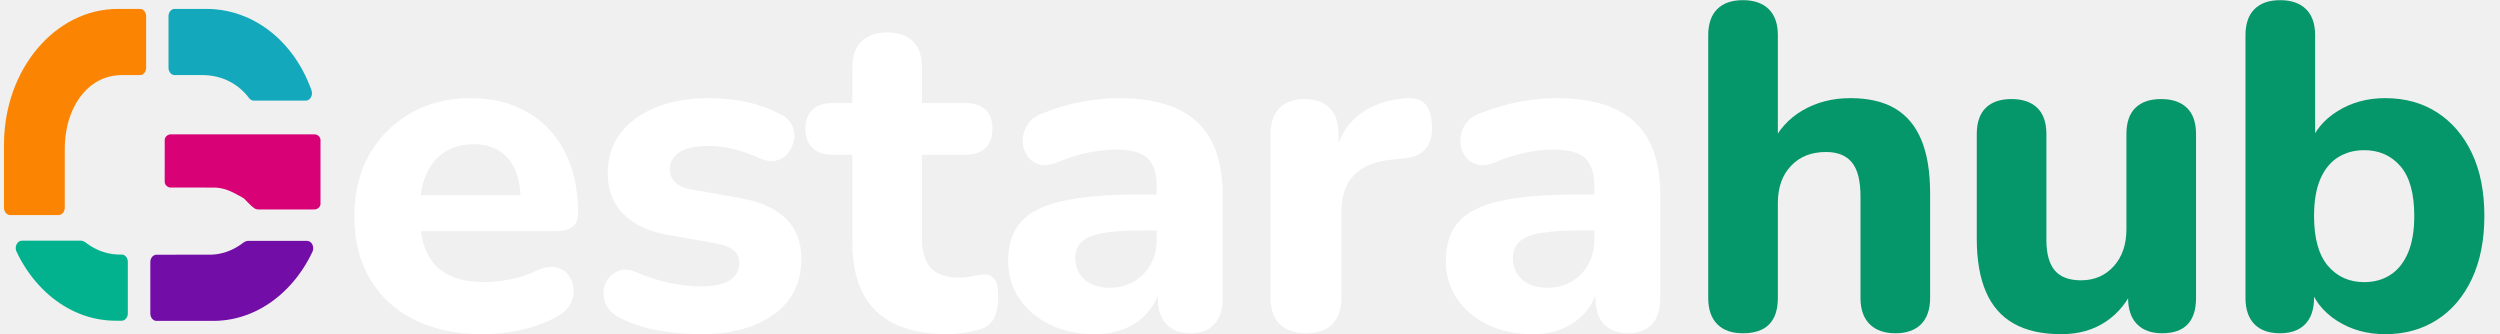
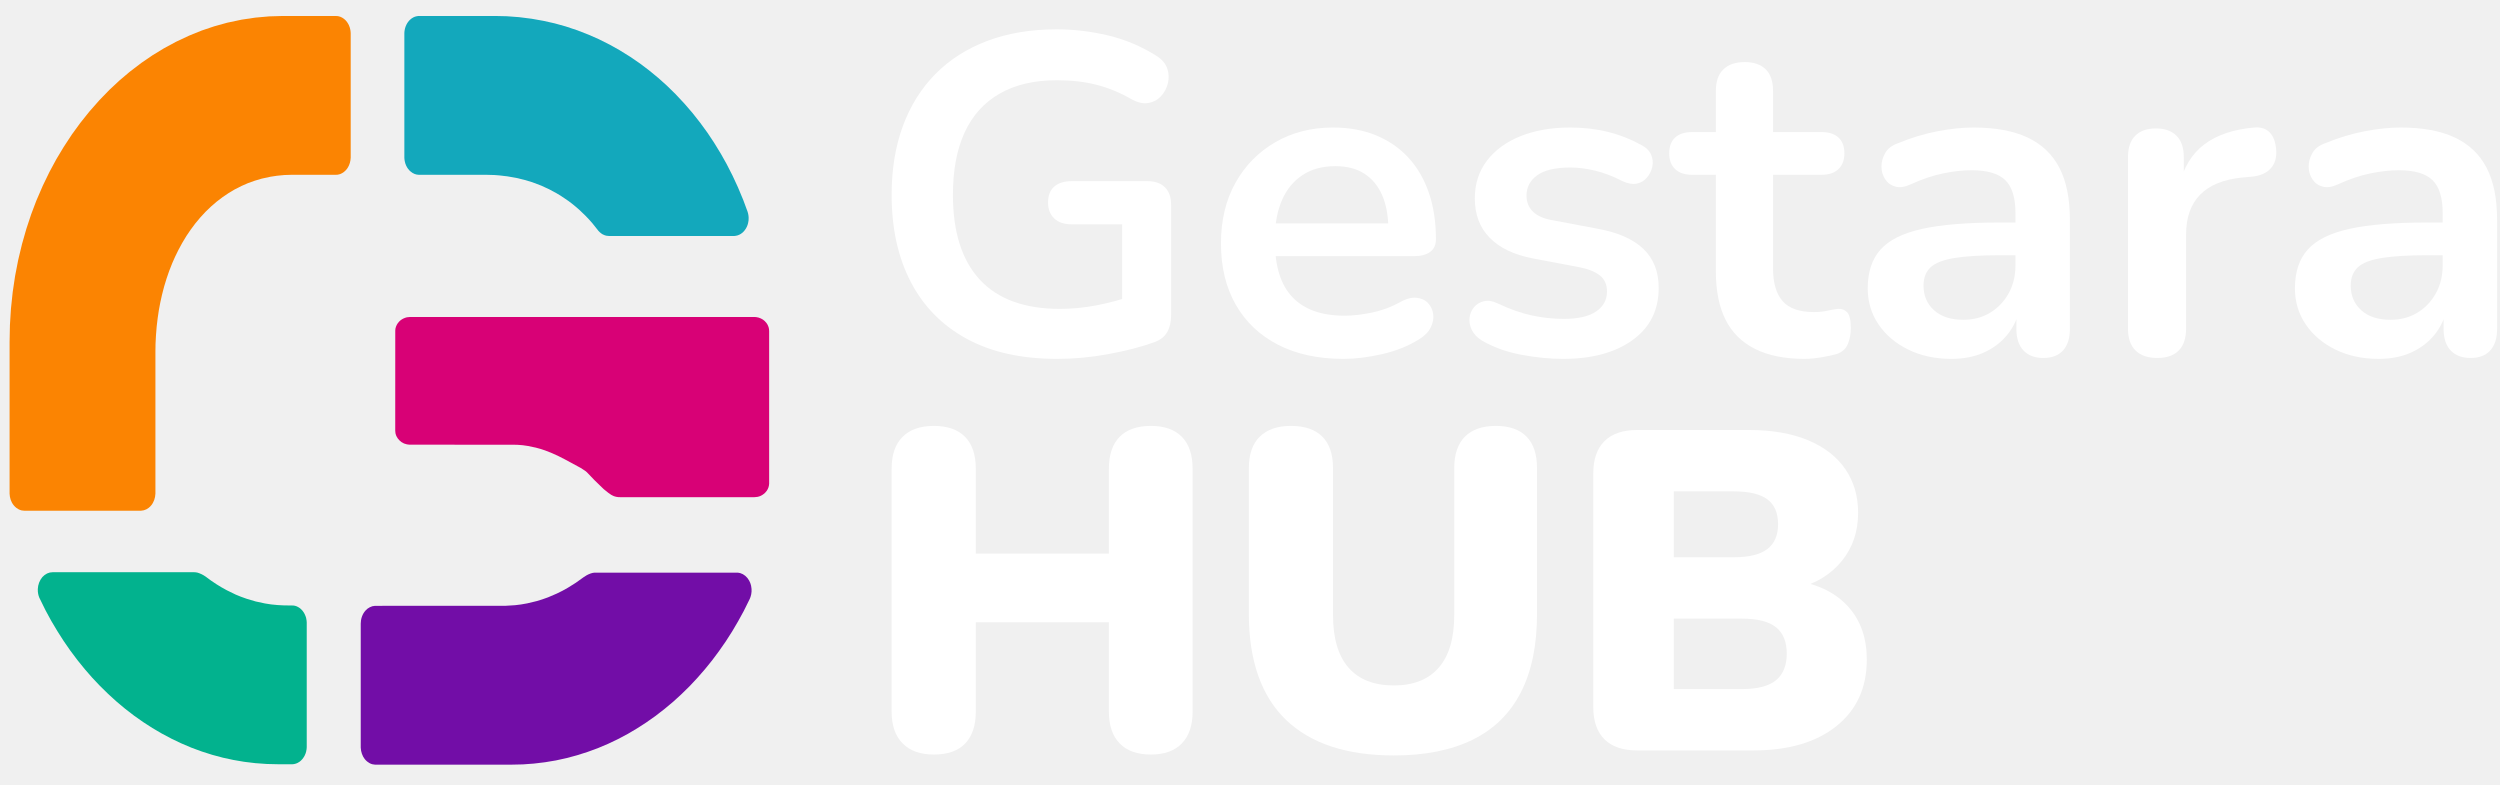
- <svg xmlns="http://www.w3.org/2000/svg" width="5421" height="724" fill="none" viewBox="0 -714 5421 724">
-   <g transform="translate(0 -705.00) scale(3.46316 4.12281) translate(0 -1)">
-     <path d="M40.69 73.55L40.88 71.55L41.14 69.72L41.44 68.02L41.81 66.35L42.27 64.60L42.83 62.78L43.47 61.02L44.15 59.37L44.94 57.68L45.70 56.24L46.54 54.80L47.53 53.26L48.64 51.71L49.74 50.35L50.97 48.96L52.25 47.67L53.64 46.41L55.10 45.23L56.53 44.20L58.06 43.22L59.55 42.37L61.23 41.52L63.04 40.75L64.75 40.12L66.49 39.60L68.30 39.15L70.54 38.74L72.25 38.52L74.20 38.36L76.09 38.31L87.60 38.31L88.06 38.29L88.47 38.22L88.87 38.11L89.26 37.95L89.62 37.76L89.95 37.53L90.27 37.27L90.55 36.98L90.80 36.66L91.08 36.19L91.29 35.69L91.43 35.15L91.50 34.58L91.50 7.23L91.46 6.80L91.37 6.39L91.25 6.00L91.02 5.50L90.80 5.16L90.55 4.83L90.17 4.45L89.84 4.20L89.26 3.86L88.74 3.66L88.20 3.54L87.60 3.50L73.84 3.50L70.23 3.59L66.63 3.86L63.03 4.31L59.27 4.98L55.85 5.78L52.60 6.70L49.40 7.79L45.94 9.15L42.79 10.58L39.71 12.16L36.91 13.77L33.85 15.73L31.15 17.65L28.55 19.69L25.94 21.95L23.30 24.47L20.95 26.94L18.74 29.49L16.58 32.26L14.66 34.95L12.89 37.71L11.16 40.71L9.47 44.00L8.15 46.93L6.87 50.17L5.74 53.50L4.75 56.97L3.93 60.52L3.31 64.03L2.86 67.63L2.59 71.22L2.50 74.93L2.50 108.21L2.59 108.91L2.80 109.57L3.12 110.17L3.36 110.50L3.64 110.80L3.94 111.07L4.27 111.31L4.87 111.63L5.26 111.77L5.66 111.87L6.40 111.94L36.82 111.93L37.52 111.84L38.18 111.63L38.78 111.31L39.11 111.07L39.41 110.80L39.69 110.50L39.92 110.17L40.24 109.57L40.45 108.91L40.55 108.21L40.55 77.12L40.58 75.34Z" fill="#FB8402" />
-     <path d="M129.13 3.50L109.09 3.51L108.66 3.57L108.26 3.66L107.87 3.80L107.38 4.05L107.05 4.28L106.73 4.54L106.36 4.94L106.12 5.27L105.86 5.74L105.66 6.26L105.54 6.80L105.50 7.23L105.50 34.58L105.54 35.01L105.63 35.42L105.75 35.82L105.98 36.31L106.20 36.66L106.45 36.98L106.83 37.36L107.16 37.61L107.62 37.89L108.13 38.11L108.66 38.25L109.23 38.31L126.84 38.31L128.97 38.36L130.25 38.44L132.38 38.65L134.70 38.99L136.81 39.42L138.88 39.94L141.21 40.68L143.32 41.50L145.22 42.36L146.25 42.88L148.23 44.00L149.20 44.61L150.22 45.31L151.13 45.97L152.79 47.31L153.73 48.14L154.57 48.94L156.12 50.58L156.47 50.88L156.84 51.14L157.24 51.36L157.81 51.57L158.26 51.67L158.90 51.72L191.61 51.72L192.05 51.67L192.49 51.58L192.90 51.44L193.30 51.25L193.68 51.02L194.02 50.75L194.34 50.43L194.62 50.08L194.86 49.70L195.05 49.30L195.19 48.88L195.31 48.30L195.33 47.71L195.29 47.27L195.20 46.84L195.06 46.41L193.93 43.85L192.53 41.03L191.10 38.44L189.58 35.94L188.09 33.71L186.35 31.32L184.58 29.08L182.65 26.86L180.67 24.75L178.60 22.73L176.26 20.63L174.01 18.78L171.74 17.07L169.26 15.36L166.97 13.91L164.42 12.44L161.62 10.98L159.11 9.80L156.17 8.56L153.56 7.60L150.66 6.65L147.59 5.79L144.72 5.12L141.80 4.57L138.73 4.11L135.43 3.76L132.25 3.56Z" fill="#13A8BC" />
-     <path d="M131.91 132.77L97.85 132.78L97.15 132.87L96.49 133.09L95.89 133.40L95.36 133.82L95.07 134.12L94.82 134.44L94.61 134.78L94.43 135.15L94.29 135.54L94.19 135.94L94.12 136.68L94.12 163.86L94.22 164.57L94.43 165.22L94.75 165.83L95.16 166.36L95.46 166.64L95.78 166.89L96.37 167.23L96.75 167.39L97.15 167.50L97.85 167.59L133.33 167.59L136.45 167.53L139.33 167.35L142.20 167.06L145.05 166.66L147.87 166.14L150.60 165.52L153.33 164.79L155.99 163.97L158.61 163.04L161.21 162.00L163.83 160.83L166.20 159.65L168.62 158.34L171.00 156.93L173.40 155.37L175.57 153.85L177.69 152.23L179.87 150.44L181.87 148.65L183.92 146.68L185.76 144.77L187.54 142.77L189.35 140.59L191.05 138.36L192.58 136.17L194.07 133.89L195.62 131.26L195.82 130.83L196.00 130.26L196.09 129.68L196.09 129.09L195.97 128.36L195.77 127.80L195.48 127.27L195.02 126.69L194.46 126.21L193.82 125.84L193.12 125.60L192.53 125.51L155.08 125.51L154.64 125.56L154.13 125.68L153.54 125.88L153.11 126.06L152.33 126.47L150.23 127.73L148.12 128.84L146.75 129.48L145.28 130.09L143.01 130.91L141.47 131.37L140.04 131.74L137.55 132.24L135.93 132.48L134.38 132.64Z" fill="#720DA7" />
-     <path d="M13.76 125.41L12.99 125.48L12.28 125.69L11.63 126.03L11.05 126.48L10.57 127.05L10.20 127.70L9.96 128.40L9.86 129.13L9.88 129.72L9.96 130.16L10.08 130.58L10.26 131.00L11.89 133.78L13.37 136.07L15.01 138.38L16.63 140.51L18.32 142.56L20.19 144.66L22.16 146.70L24.07 148.54L26.04 150.29L28.22 152.09L30.39 153.75L32.59 155.30L34.98 156.85L37.40 158.28L39.74 159.55L42.13 160.73L44.75 161.90L47.24 162.90L49.95 163.87L52.63 164.70L55.36 165.43L58.15 166.06L60.91 166.56L63.68 166.96L66.64 167.26L69.63 167.44L72.61 167.50L76.30 167.50L76.73 167.46L77.27 167.34L77.66 167.20L78.15 166.95L78.49 166.72L78.90 166.36L79.25 165.95L79.48 165.62L79.73 165.13L79.87 164.74L79.99 164.20L80.03 163.77L80.03 136.42L79.99 135.99L79.87 135.44L79.73 135.06L79.48 134.57L79.25 134.23L78.90 133.82L78.49 133.47L78.15 133.24L77.79 133.05L77.41 132.89L77.01 132.78L76.59 132.71L74.03 132.68L72.44 132.61L70.75 132.47L69.15 132.26L66.71 131.82L64.45 131.26L62.85 130.78L61.51 130.32L59.16 129.36L57.75 128.70L56.41 128.01L55.00 127.21L53.63 126.36L53.07 126.06L52.62 125.86L52.01 125.64L51.56 125.51L51.12 125.44L50.63 125.41Z" fill="#02B28E" />
-     <path d="M135.03 97.49L136.41 97.58L137.78 97.75L139.82 98.11L141.03 98.39L142.22 98.72L144.03 99.32L145.75 99.98L147.36 100.67L151.50 102.55L152.74 103.23L153.15 103.52L155.11 105.24L157.50 107.19L158.70 108.00L159.49 108.46L160.16 108.74L160.74 108.88L161.28 108.95L161.99 108.97L196.78 108.97L197.63 108.90L198.09 108.80L198.53 108.65L198.93 108.46L199.41 108.17L199.72 107.91L200.07 107.55L200.28 107.25L200.49 106.85L200.62 106.44L200.68 106.01L200.68 72.57L200.64 72.11L200.53 71.69L200.28 71.19L199.99 70.80L199.52 70.36L199.06 70.05L198.53 69.80L197.94 69.61L197.31 69.50L196.78 69.47L107.02 69.47L106.17 69.54L105.71 69.65L105.28 69.80L104.88 69.98L104.51 70.20L104.19 70.44L103.82 70.80L103.53 71.19L103.32 71.59L103.18 72.00L103.13 72.43L103.12 94.37L103.18 94.94L103.28 95.25L103.41 95.55L103.74 96.04L104.19 96.49L104.75 96.89L105.42 97.20L106.17 97.39L106.83 97.46L133.92 97.47Z" fill="#D80176" />
+ <svg xmlns="http://www.w3.org/2000/svg" width="592.2" height="185.9" viewBox="0 0 592.2 185.9" fill="none">
+   <svg x="0" y="0" width="185.21" height="185.90" viewBox="0 0 171.36 172">
+     <g transform="scale(0.84 1)">
+       <g clip-path="url(#clip0_21_147)">
+         <path d="M40.69 73.55L40.88 71.55L41.14 69.72L41.44 68.02L41.81 66.35L42.27 64.60L42.83 62.78L43.47 61.02L44.15 59.37L44.94 57.68L45.70 56.24L46.54 54.80L47.53 53.26L48.64 51.71L49.74 50.35L50.97 48.96L52.25 47.67L53.64 46.41L55.10 45.23L56.53 44.20L58.06 43.22L59.55 42.37L61.23 41.52L63.04 40.75L64.75 40.12L66.49 39.60L68.30 39.15L70.54 38.74L72.25 38.52L74.20 38.36L76.09 38.31L87.60 38.31L88.06 38.29L88.47 38.22L88.87 38.11L89.26 37.95L89.62 37.76L89.95 37.53L90.27 37.27L90.55 36.98L90.80 36.66L91.08 36.19L91.29 35.69L91.43 35.15L91.50 34.58L91.50 7.23L91.46 6.80L91.37 6.39L91.25 6.00L91.02 5.50L90.80 5.16L90.55 4.83L90.17 4.45L89.84 4.20L89.26 3.86L88.74 3.66L88.20 3.54L87.60 3.50L73.84 3.50L70.23 3.59L66.63 3.86L63.03 4.31L59.27 4.98L55.85 5.78L52.60 6.70L49.40 7.79L45.94 9.15L42.79 10.58L39.71 12.16L36.91 13.77L33.85 15.73L31.15 17.65L28.55 19.69L25.94 21.95L23.30 24.47L20.95 26.94L18.74 29.49L16.58 32.26L14.66 34.95L12.89 37.71L11.16 40.71L9.47 44.00L8.15 46.93L6.87 50.17L5.74 53.50L4.75 56.97L3.93 60.52L3.31 64.03L2.86 67.63L2.59 71.22L2.50 74.93L2.50 108.21L2.59 108.91L2.80 109.57L3.12 110.17L3.36 110.50L3.64 110.80L3.94 111.07L4.27 111.31L4.87 111.63L5.26 111.77L5.66 111.87L6.40 111.94L36.82 111.93L37.52 111.84L38.18 111.63L38.78 111.31L39.11 111.07L39.41 110.80L39.69 110.50L39.92 110.17L40.24 109.57L40.45 108.91L40.55 108.21L40.55 77.12L40.58 75.34Z" fill="#FB8402" />
+         <path d="M129.13 3.50L109.09 3.51L108.66 3.57L108.26 3.66L107.87 3.80L107.38 4.05L107.05 4.28L106.73 4.54L106.36 4.94L106.12 5.27L105.86 5.74L105.66 6.26L105.54 6.80L105.50 7.23L105.50 34.58L105.54 35.01L105.63 35.42L105.75 35.82L105.98 36.31L106.20 36.66L106.45 36.98L106.83 37.36L107.16 37.61L107.62 37.89L108.13 38.11L108.66 38.25L109.23 38.31L126.84 38.31L128.97 38.36L130.25 38.44L132.38 38.65L134.70 38.99L136.81 39.42L138.88 39.94L141.21 40.68L143.32 41.50L145.22 42.36L146.25 42.88L148.23 44.00L149.20 44.61L150.22 45.31L151.13 45.97L152.79 47.31L153.73 48.14L154.57 48.94L156.12 50.58L156.47 50.88L156.84 51.14L157.24 51.36L157.81 51.57L158.26 51.67L158.90 51.72L191.61 51.72L192.05 51.67L192.49 51.58L192.90 51.44L193.30 51.25L193.68 51.02L194.02 50.75L194.34 50.43L194.62 50.08L194.86 49.70L195.05 49.30L195.19 48.88L195.31 48.30L195.33 47.71L195.29 47.27L195.20 46.84L195.06 46.41L193.93 43.85L192.53 41.03L191.10 38.44L189.58 35.94L188.09 33.71L186.35 31.32L184.58 29.08L182.65 26.86L180.67 24.75L178.60 22.73L176.26 20.63L174.01 18.78L171.74 17.07L169.26 15.36L166.97 13.91L164.42 12.44L161.62 10.98L159.11 9.80L156.17 8.56L153.56 7.60L150.66 6.65L147.59 5.79L144.72 5.12L141.80 4.57L138.73 4.11L135.43 3.76L132.25 3.56Z" fill="#13A8BC" />
+         <path d="M131.91 132.77L97.85 132.78L97.15 132.87L96.49 133.09L95.89 133.40L95.36 133.82L95.07 134.12L94.82 134.44L94.61 134.78L94.43 135.15L94.29 135.54L94.19 135.94L94.12 136.68L94.12 163.86L94.22 164.57L94.43 165.22L94.75 165.83L95.16 166.36L95.46 166.64L95.78 166.89L96.37 167.23L96.75 167.39L97.15 167.50L97.85 167.59L133.33 167.59L136.45 167.53L139.33 167.35L142.20 167.06L145.05 166.66L147.87 166.14L150.60 165.52L153.33 164.79L155.99 163.97L158.61 163.04L161.21 162.00L163.83 160.83L166.20 159.65L168.62 158.34L171.00 156.93L173.40 155.37L175.57 153.85L177.69 152.23L179.87 150.44L181.87 148.65L183.92 146.68L185.76 144.77L187.54 142.77L189.35 140.59L191.05 138.36L192.58 136.17L194.07 133.89L195.62 131.26L195.82 130.83L196.00 130.26L196.09 129.68L196.09 129.09L195.97 128.36L195.77 127.80L195.48 127.27L195.02 126.69L194.46 126.21L193.82 125.84L193.12 125.60L192.53 125.51L155.08 125.51L154.64 125.56L154.13 125.68L153.54 125.88L153.11 126.06L152.33 126.47L150.23 127.73L148.12 128.84L146.75 129.48L145.28 130.09L143.01 130.91L141.47 131.37L140.04 131.74L137.55 132.24L135.93 132.48L134.38 132.64Z" fill="#720DA7" />
+         <path d="M13.76 125.41L12.99 125.48L12.28 125.69L11.63 126.03L11.05 126.48L10.57 127.05L10.20 127.70L9.96 128.40L9.86 129.13L9.88 129.72L9.96 130.16L10.08 130.58L10.26 131.00L11.89 133.78L13.37 136.07L15.01 138.38L16.63 140.51L18.32 142.56L20.19 144.66L22.16 146.70L24.07 148.54L26.04 150.29L28.22 152.09L30.39 153.75L32.59 155.30L34.98 156.85L37.40 158.28L39.74 159.55L42.13 160.73L44.75 161.90L47.24 162.90L49.95 163.87L52.63 164.70L55.36 165.43L58.15 166.06L60.91 166.56L63.68 166.96L66.64 167.26L69.63 167.44L72.61 167.50L76.30 167.50L76.73 167.46L77.27 167.34L77.66 167.20L78.15 166.95L78.49 166.72L78.90 166.36L79.25 165.95L79.48 165.62L79.73 165.13L79.87 164.74L79.99 164.20L80.03 163.77L80.03 136.42L79.99 135.99L79.87 135.44L79.73 135.06L79.48 134.57L79.25 134.23L78.90 133.82L78.49 133.47L78.15 133.24L77.79 133.05L77.41 132.89L77.01 132.78L76.59 132.71L74.03 132.68L72.44 132.61L70.75 132.47L69.15 132.26L66.71 131.82L64.45 131.26L62.85 130.78L61.51 130.32L59.16 129.36L57.75 128.70L56.41 128.01L55.00 127.21L53.63 126.36L53.07 126.06L52.62 125.86L52.01 125.64L51.56 125.51L51.12 125.44L50.63 125.41Z" fill="#02B28E" />
+         <path d="M135.03 97.49L136.41 97.58L137.78 97.75L139.82 98.11L141.03 98.39L142.22 98.72L144.03 99.32L145.75 99.98L147.36 100.67L151.50 102.55L152.74 103.23L153.15 103.52L155.11 105.24L157.50 107.19L158.70 108.00L159.49 108.46L160.16 108.74L160.74 108.88L161.28 108.95L161.99 108.97L196.78 108.97L197.63 108.90L198.09 108.80L198.53 108.65L198.93 108.46L199.41 108.17L199.72 107.91L200.07 107.55L200.28 107.25L200.49 106.85L200.62 106.44L200.68 106.01L200.68 72.57L200.64 72.11L200.53 71.69L200.28 71.19L199.99 70.80L199.52 70.36L199.06 70.05L198.53 69.80L197.94 69.61L197.31 69.50L196.78 69.47L107.02 69.47L106.17 69.54L105.71 69.65L105.28 69.80L104.88 69.98L104.51 70.20L104.19 70.44L103.82 70.80L103.53 71.19L103.32 71.59L103.18 72.00L103.13 72.43L103.12 94.37L103.18 94.94L103.28 95.25L103.41 95.55L103.74 96.04L104.19 96.49L104.75 96.89L105.42 97.20L106.17 97.39L106.83 97.46L133.92 97.47Z" fill="#D80176" />
+       </g>
+     </g>
+     <defs>
+       <clipPath id="clip0_21_147">
+         <rect width="204" height="170" fill="white" transform="translate(0 1)" />
+       </clipPath>
+     </defs>
+   </svg>
+   <g transform="translate(-18.79 6.95)">
+     <path d="M269.223 78.062C260.771 78.062 253.638 76.483 247.823 73.324C242.009 70.166 237.585 65.68 234.551 59.865C231.517 54.051 230 47.16 230 39.192C230 33.163 230.885 27.743 232.655 22.934C234.425 18.125 236.988 14.015 240.348 10.606C243.706 7.196 247.806 4.576 252.645 2.745C257.485 0.915 262.975 0 269.114 0C273.159 0 277.222 0.484 281.303 1.453C285.384 2.423 289.231 4.055 292.842 6.352C294.07 7.142 294.883 8.111 295.28 9.259C295.678 10.408 295.732 11.575 295.443 12.759C295.154 13.943 294.612 14.966 293.817 15.827C293.023 16.689 292.03 17.227 290.838 17.443C289.646 17.658 288.328 17.371 286.884 16.582C284.138 15.002 281.357 13.854 278.541 13.136C275.723 12.418 272.581 12.059 269.114 12.059C263.769 12.059 259.254 13.118 255.57 15.235C251.887 17.353 249.124 20.422 247.282 24.441C245.44 28.461 244.519 33.378 244.519 39.192C244.519 48.021 246.65 54.733 250.911 59.327C255.173 63.921 261.493 66.218 269.873 66.218C272.762 66.218 275.688 65.931 278.649 65.357C281.611 64.782 284.499 63.993 287.317 62.988L284.608 69.125V46.191H272.689C270.883 46.191 269.493 45.725 268.518 44.792C267.543 43.858 267.055 42.602 267.055 41.023C267.055 39.372 267.543 38.115 268.518 37.254C269.493 36.393 270.883 35.962 272.689 35.962H290.567C292.373 35.962 293.763 36.446 294.739 37.416C295.714 38.385 296.202 39.766 296.202 41.561V67.726C296.202 69.305 295.895 70.633 295.28 71.709C294.666 72.786 293.673 73.576 292.3 74.078C289.123 75.227 285.475 76.178 281.357 76.931C277.24 77.685 273.195 78.062 269.223 78.062Z" fill="#FFFFFF" />
+     <path d="M337.048 78.062C331.053 78.062 325.889 76.949 321.554 74.724C317.221 72.499 313.88 69.34 311.533 65.249C309.185 61.157 308.011 56.312 308.011 50.714C308.011 45.258 309.148 40.484 311.424 36.393C313.7 32.301 316.841 29.09 320.851 26.756C324.859 24.423 329.428 23.257 334.556 23.257C338.312 23.257 341.689 23.867 344.687 25.087C347.685 26.308 350.249 28.066 352.38 30.363C354.511 32.66 356.136 35.441 357.255 38.708C358.375 41.974 358.935 45.653 358.935 49.744C358.935 51.036 358.484 52.024 357.581 52.705C356.678 53.387 355.396 53.728 353.734 53.728H318.954V45.976H349.4L347.667 47.59C347.667 44.289 347.179 41.526 346.204 39.3C345.229 37.075 343.82 35.37 341.978 34.186C340.136 33.002 337.843 32.409 335.098 32.409C332.064 32.409 329.482 33.109 327.351 34.509C325.22 35.909 323.595 37.882 322.476 40.431C321.356 42.979 320.796 46.012 320.796 49.529V50.283C320.796 56.169 322.187 60.565 324.968 63.472C327.749 66.379 331.848 67.833 337.265 67.833C339.143 67.833 341.256 67.6 343.604 67.133C345.951 66.666 348.172 65.859 350.267 64.71C351.784 63.849 353.12 63.472 354.276 63.58C355.431 63.688 356.352 64.101 357.039 64.819C357.725 65.536 358.14 66.416 358.284 67.456C358.43 68.497 358.23 69.556 357.689 70.633C357.147 71.709 356.226 72.643 354.926 73.432C352.398 75.011 349.491 76.178 346.204 76.931C342.917 77.685 339.866 78.062 337.048 78.062Z" fill="#FFFFFF" />
+     <path d="M389.056 78.062C385.95 78.062 382.663 77.739 379.196 77.093C375.729 76.447 372.623 75.334 369.878 73.755C368.723 73.037 367.91 72.194 367.441 71.225C366.971 70.256 366.79 69.286 366.899 68.318C367.007 67.349 367.368 66.505 367.982 65.787C368.596 65.069 369.391 64.603 370.366 64.388C371.341 64.173 372.407 64.352 373.562 64.926C376.452 66.29 379.16 67.241 381.688 67.779C384.216 68.318 386.708 68.587 389.165 68.587C392.631 68.587 395.214 67.995 396.912 66.81C398.609 65.626 399.458 64.064 399.458 62.126C399.458 60.475 398.898 59.201 397.778 58.304C396.658 57.407 394.979 56.743 392.74 56.312L381.905 54.267C377.427 53.405 374.013 51.772 371.666 49.367C369.319 46.963 368.144 43.858 368.144 40.054C368.144 36.608 369.102 33.629 371.016 31.117C372.93 28.605 375.584 26.667 378.979 25.303C382.374 23.939 386.275 23.257 390.681 23.257C393.859 23.257 396.839 23.598 399.62 24.28C402.401 24.962 405.092 26.02 407.692 27.456C408.776 28.031 409.516 28.784 409.913 29.717C410.31 30.65 410.401 31.601 410.184 32.571C409.967 33.54 409.534 34.401 408.884 35.154C408.234 35.909 407.421 36.375 406.446 36.555C405.471 36.734 404.369 36.537 403.142 35.962C400.902 34.814 398.753 33.988 396.694 33.486C394.636 32.983 392.668 32.732 390.789 32.732C387.25 32.732 384.632 33.342 382.935 34.562C381.237 35.783 380.388 37.398 380.388 39.408C380.388 40.915 380.894 42.171 381.905 43.176C382.916 44.181 384.469 44.863 386.564 45.222L397.399 47.268C402.094 48.129 405.651 49.709 408.071 52.005C410.491 54.302 411.701 57.389 411.701 61.265C411.701 66.505 409.642 70.615 405.525 73.594C401.408 76.572 395.918 78.062 389.056 78.062Z" fill="#FFFFFF" />
+     <path d="M446.264 78.062C441.568 78.062 437.65 77.272 434.508 75.693C431.366 74.114 429.036 71.799 427.519 68.748C426.002 65.698 425.244 61.911 425.244 57.389V34.455H419.61C417.877 34.455 416.54 34.007 415.601 33.109C414.662 32.212 414.193 30.974 414.193 29.395C414.193 27.743 414.662 26.488 415.601 25.626C416.54 24.765 417.877 24.334 419.61 24.334H425.244V14.536C425.244 12.311 425.84 10.623 427.032 9.475C428.224 8.327 429.903 7.753 432.07 7.753C434.237 7.753 435.899 8.327 437.054 9.475C438.21 10.623 438.787 12.311 438.787 14.536V24.334H450.273C452.006 24.334 453.343 24.765 454.281 25.626C455.221 26.488 455.69 27.743 455.69 29.395C455.69 30.974 455.221 32.212 454.281 33.109C453.343 34.007 452.006 34.455 450.273 34.455H438.787V56.636C438.787 60.081 439.546 62.665 441.063 64.388C442.58 66.111 445.036 66.972 448.431 66.972C449.659 66.972 450.742 66.864 451.681 66.649C452.62 66.433 453.451 66.29 454.173 66.218C455.04 66.146 455.762 66.416 456.34 67.025C456.918 67.636 457.207 68.874 457.207 70.74C457.207 72.175 456.972 73.45 456.503 74.562C456.033 75.675 455.184 76.447 453.956 76.877C453.017 77.165 451.789 77.434 450.273 77.685C448.756 77.936 447.419 78.062 446.264 78.062Z" fill="#FFFFFF" />
+     <path d="M481.043 78.062C477.215 78.062 473.802 77.326 470.804 75.854C467.807 74.383 465.459 72.391 463.762 69.879C462.065 67.367 461.216 64.531 461.216 61.373C461.216 57.496 462.227 54.428 464.25 52.167C466.272 49.906 469.559 48.273 474.109 47.268C478.66 46.263 484.764 45.76 492.42 45.76H497.838V53.512H492.528C488.05 53.512 484.474 53.728 481.802 54.159C479.13 54.589 477.233 55.325 476.114 56.366C474.994 57.407 474.434 58.86 474.434 60.727C474.434 63.096 475.265 65.034 476.926 66.541C478.588 68.048 480.899 68.802 483.861 68.802C486.244 68.802 488.357 68.246 490.199 67.133C492.041 66.02 493.503 64.495 494.587 62.557C495.67 60.619 496.212 58.394 496.212 55.881V43.499C496.212 39.91 495.418 37.326 493.829 35.747C492.239 34.168 489.567 33.378 485.811 33.378C483.716 33.378 481.459 33.629 479.039 34.132C476.619 34.634 474.073 35.496 471.4 36.716C470.028 37.362 468.818 37.541 467.771 37.254C466.724 36.967 465.911 36.375 465.333 35.478C464.755 34.581 464.466 33.594 464.466 32.517C464.466 31.44 464.755 30.381 465.333 29.34C465.911 28.3 466.886 27.528 468.258 27.025C471.581 25.662 474.777 24.693 477.847 24.119C480.917 23.544 483.716 23.257 486.244 23.257C491.445 23.257 495.725 24.047 499.083 25.626C502.442 27.205 504.952 29.592 506.614 32.786C508.275 35.98 509.106 40.09 509.106 45.114V70.956C509.106 73.181 508.564 74.886 507.48 76.07C506.397 77.254 504.844 77.847 502.821 77.847C500.799 77.847 499.228 77.254 498.108 76.07C496.989 74.886 496.429 73.181 496.429 70.956V65.787H497.296C496.79 68.3 495.797 70.471 494.316 72.301C492.835 74.132 490.976 75.55 488.736 76.555C486.497 77.56 483.933 78.062 481.043 78.062Z" fill="#FFFFFF" />
+     <path d="M529.8 77.847C527.561 77.847 525.846 77.254 524.654 76.07C523.462 74.886 522.866 73.181 522.866 70.956V30.256C522.866 28.031 523.444 26.344 524.6 25.195C525.755 24.047 527.381 23.472 529.476 23.472C531.57 23.472 533.195 24.047 534.351 25.195C535.507 26.344 536.085 28.031 536.085 30.256V37.039H535.001C536.013 32.732 537.999 29.466 540.96 27.241C543.922 25.015 547.859 23.688 552.771 23.257C554.288 23.114 555.497 23.49 556.4 24.387C557.303 25.285 557.826 26.667 557.971 28.533C558.116 30.328 557.7 31.781 556.725 32.893C555.75 34.007 554.288 34.67 552.337 34.886L549.953 35.101C545.547 35.532 542.224 36.877 539.985 39.139C537.746 41.4 536.626 44.576 536.626 48.667V70.956C536.626 73.181 536.048 74.886 534.893 76.07C533.737 77.254 532.04 77.847 529.8 77.847Z" fill="#FFFFFF" />
+     <path d="M582.241 78.062C578.412 78.062 575 77.326 572.002 75.854C569.005 74.383 566.657 72.391 564.96 69.879C563.262 67.367 562.413 64.531 562.413 61.373C562.413 57.496 563.425 54.428 565.447 52.167C567.47 49.906 570.756 48.273 575.307 47.268C579.857 46.263 585.961 45.76 593.618 45.76H599.035V53.512H593.726C589.247 53.512 585.672 53.728 582.999 54.159C580.327 54.589 578.431 55.325 577.311 56.366C576.192 57.407 575.631 58.86 575.631 60.727C575.631 63.096 576.462 65.034 578.124 66.541C579.785 68.048 582.096 68.802 585.058 68.802C587.442 68.802 589.554 68.246 591.397 67.133C593.238 66.02 594.701 64.495 595.784 62.557C596.868 60.619 597.41 58.394 597.41 55.881V43.499C597.41 39.91 596.615 37.326 595.026 35.747C593.437 34.168 590.764 33.378 587.008 33.378C584.914 33.378 582.656 33.629 580.237 34.132C577.817 34.634 575.27 35.496 572.598 36.716C571.226 37.362 570.016 37.541 568.968 37.254C567.921 36.967 567.109 36.375 566.531 35.478C565.953 34.581 565.664 33.594 565.664 32.517C565.664 31.44 565.953 30.381 566.531 29.34C567.109 28.3 568.084 27.528 569.456 27.025C572.778 25.662 575.975 24.693 579.045 24.119C582.115 23.544 584.914 23.257 587.442 23.257C592.642 23.257 596.922 24.047 600.282 25.626C603.64 27.205 606.15 29.592 607.811 32.786C609.473 35.98 610.303 40.09 610.303 45.114V70.956C610.303 73.181 609.761 74.886 608.678 76.07C607.595 77.254 606.042 77.847 604.019 77.847C601.997 77.847 600.426 77.254 599.306 76.07C598.186 74.886 597.627 73.181 597.627 70.956V65.787H598.493C597.988 68.3 596.994 70.471 595.514 72.301C594.033 74.132 592.173 75.55 589.934 76.555C587.695 77.56 585.13 78.062 582.241 78.062Z" fill="#FFFFFF" />
+     <path d="M239.969 171.785C236.79 171.785 234.334 170.905 232.601 169.146C230.867 167.388 230 164.893 230 161.664V104.059C230 100.758 230.867 98.245 232.601 96.522C234.334 94.799 236.79 93.938 239.969 93.938C243.219 93.938 245.693 94.799 247.39 96.522C249.087 98.245 249.936 100.758 249.936 104.059V124.194H281.466V104.059C281.466 100.758 282.314 98.245 284.012 96.522C285.709 94.799 288.183 93.938 291.434 93.938C294.612 93.938 297.05 94.799 298.748 96.522C300.445 98.245 301.294 100.758 301.294 104.059V161.664C301.294 164.893 300.445 167.388 298.748 169.146C297.05 170.905 294.612 171.785 291.434 171.785C288.183 171.785 285.709 170.905 284.012 169.146C282.314 167.388 281.466 164.893 281.466 161.664V140.452H249.936V161.664C249.936 164.893 249.106 167.388 247.444 169.146C245.783 170.905 243.291 171.785 239.969 171.785Z" fill="#FFFFFF" />
+     <path d="M348.967 172C343.405 172 338.493 171.3 334.232 169.901C329.97 168.5 326.376 166.401 323.451 163.602C320.526 160.802 318.322 157.303 316.842 153.103C315.361 148.904 314.62 144.041 314.62 138.514V103.952C314.62 100.649 315.487 98.155 317.221 96.468C318.955 94.781 321.41 93.938 324.589 93.938C327.839 93.938 330.313 94.781 332.01 96.468C333.708 98.155 334.556 100.649 334.556 103.952V138.73C334.556 144.256 335.785 148.42 338.24 151.219C340.697 154.019 344.272 155.418 348.967 155.418C353.59 155.418 357.129 154.019 359.585 151.219C362.041 148.42 363.269 144.256 363.269 138.73V103.952C363.269 100.649 364.118 98.155 365.815 96.468C367.513 94.781 369.95 93.938 373.129 93.938C376.307 93.938 378.726 94.781 380.388 96.468C382.049 98.155 382.88 100.649 382.88 103.952V138.514C382.88 145.908 381.598 152.099 379.033 157.087C376.47 162.076 372.659 165.809 367.603 168.285C362.547 170.762 356.334 172 348.967 172Z" fill="#FFFFFF" />
+     <path d="M406.608 170.815C403.213 170.815 400.631 169.936 398.861 168.178C397.091 166.419 396.207 163.889 396.207 160.587V105.136C396.207 101.834 397.091 99.303 398.861 97.545C400.631 95.786 403.213 94.907 406.608 94.907H433.045C438.535 94.907 443.211 95.715 447.076 97.329C450.941 98.945 453.884 101.224 455.907 104.167C457.929 107.11 458.94 110.555 458.94 114.504C458.94 118.953 457.658 122.758 455.094 125.916C452.529 129.075 449.045 131.228 444.638 132.377V130.654C449.839 131.587 453.866 133.669 456.719 136.899C459.572 140.129 460.999 144.256 460.999 149.281C460.999 155.957 458.597 161.215 453.794 165.055C448.991 168.896 442.435 170.815 434.128 170.815H406.608ZM415.276 156.279H431.419C435.103 156.279 437.795 155.58 439.492 154.18C441.189 152.781 442.038 150.681 442.038 147.881C442.038 145.082 441.189 143.001 439.492 141.637C437.795 140.273 435.103 139.591 431.419 139.591H415.276V156.279ZM415.276 125.055H429.469C433.081 125.055 435.736 124.409 437.433 123.117C439.131 121.825 439.979 119.851 439.979 117.195C439.979 114.539 439.131 112.583 437.433 111.327C435.736 110.071 433.081 109.443 429.469 109.443H415.276V125.055Z" fill="#FFFFFF" />
  </g>
-   <path d="M1047.575 10.626Q961.13 10.626 898.467 -20.687Q835.805 -52.0 802.052 -109.47Q768.299 -166.94 768.299 -245.253Q768.299 -321.253 800.739 -378.566Q833.178 -435.879 890.245 -468.536Q947.311 -501.193 1020.19 -501.193Q1073.756 -501.193 1116.822 -483.723Q1159.889 -466.253 1190.641 -433.626Q1221.394 -401.0 1237.521 -354.717Q1253.647 -308.434 1253.647 -250.807Q1253.647 -231.868 1241.774 -222.368Q1229.9 -212.868 1206.587 -212.868H892.791V-290.819H1144.661L1128.974 -277.072Q1128.974 -318.374 1117.04 -345.615Q1105.106 -372.856 1082.582 -387.007Q1060.058 -401.157 1026.756 -401.157Q990.081 -401.157 963.87 -384.163Q937.659 -367.169 923.882 -335.271Q910.105 -303.374 910.105 -257.819V-250.193Q910.105 -173.518 945.159 -137.873Q980.214 -102.228 1050.828 -102.228Q1074.949 -102.228 1105.569 -108.101Q1136.19 -113.975 1163.624 -127.156Q1187.13 -138.216 1204.696 -134.367Q1222.262 -130.518 1232.232 -117.855Q1242.202 -105.193 1243.732 -88.03Q1245.262 -70.868 1236.353 -54.302Q1227.443 -37.735 1206.937 -27.049Q1172.25 -7.868 1129.726 1.379Q1087.202 10.626 1047.575 10.626Z" fill="#FFFFFF" />
-   <path d="M1519.877 10.626Q1475.937 10.626 1429.347 2.723Q1382.756 -5.181 1345.069 -24.362Q1324.684 -34.362 1316.148 -49.741Q1307.612 -65.121 1308.642 -81.283Q1309.672 -97.446 1319.112 -110.108Q1328.552 -122.771 1344.088 -127.493Q1359.624 -132.216 1378.756 -124.216Q1419.383 -107.095 1453.756 -100.065Q1488.13 -93.035 1520.564 -93.035Q1563.239 -93.035 1583.136 -106.716Q1603.034 -120.397 1603.034 -142.385Q1603.034 -161.626 1589.884 -171.777Q1576.733 -181.928 1551.684 -186.362L1446.359 -205.049Q1384.359 -216.422 1351.076 -250.549Q1317.793 -284.675 1317.793 -339.241Q1317.793 -389.121 1345.703 -425.374Q1373.612 -461.626 1422.961 -481.41Q1472.311 -501.193 1536.13 -501.193Q1580.756 -501.193 1618.473 -492.946Q1656.19 -484.698 1691.877 -466.578Q1710.009 -457.951 1717.232 -443.072Q1724.455 -428.193 1721.925 -412.03Q1719.394 -395.868 1709.611 -383.018Q1699.828 -370.169 1684.136 -366.103Q1668.443 -362.037 1648.311 -370.35Q1616.371 -384.784 1589.281 -391.157Q1562.19 -397.531 1538.069 -397.531Q1492.828 -397.531 1472.617 -383.507Q1452.406 -369.482 1452.406 -346.807Q1452.406 -330.193 1464.057 -318.698Q1475.708 -307.204 1499.696 -303.144L1605.021 -284.457Q1669.708 -273.084 1703.677 -240.457Q1737.647 -207.831 1737.647 -152.265Q1737.647 -75.506 1678.141 -32.44Q1618.636 10.626 1519.877 10.626Z" fill="#FFFFFF" />
-   <path d="M2055.021 10.626Q1985.322 10.626 1939.16 -12.0Q1892.997 -34.626 1870.588 -79.006Q1848.178 -123.385 1848.178 -189.831V-378.399H1805.262Q1777.19 -378.399 1761.841 -393.091Q1746.492 -407.784 1746.492 -434.482Q1746.492 -461.868 1761.841 -476.217Q1777.19 -490.566 1805.262 -490.566H1848.178V-567.471Q1848.178 -604.735 1867.967 -624.181Q1887.756 -643.626 1924.021 -643.626Q1960.286 -643.626 1979.731 -624.181Q1999.177 -604.735 1999.177 -567.471V-490.566H2093.274Q2121.659 -490.566 2136.852 -476.217Q2152.044 -461.868 2152.044 -434.482Q2152.044 -407.784 2136.852 -393.091Q2121.659 -378.399 2093.274 -378.399H1999.177V-196.204Q1999.177 -153.843 2018.454 -132.975Q2037.731 -112.107 2080.346 -112.107Q2095.78 -112.107 2108.78 -115.107Q2121.78 -118.107 2132.406 -118.794Q2146.286 -119.794 2155.382 -110.198Q2164.478 -100.601 2164.478 -69.276Q2164.478 -44.578 2156.725 -26.572Q2148.972 -8.566 2128.84 -1.0Q2115.214 3.626 2092.804 7.126Q2070.394 10.626 2055.021 10.626Z" fill="#FFFFFF" />
-   <path d="M2374.118 10.626Q2319.239 10.626 2276.642 -10.187Q2234.046 -31.0 2210.076 -66.783Q2186.106 -102.566 2186.106 -147.819Q2186.106 -201.819 2214.106 -233.162Q2242.106 -264.506 2304.793 -278.349Q2367.48 -292.193 2471.914 -292.193H2524.42V-214.241H2472.287Q2421.564 -214.241 2390.358 -208.398Q2359.153 -202.554 2345.376 -189.621Q2331.599 -176.687 2331.599 -154.446Q2331.599 -126.144 2351.31 -108.12Q2371.021 -90.095 2407.322 -90.095Q2436.25 -90.095 2458.775 -103.403Q2481.299 -116.71 2494.733 -140.108Q2508.167 -163.506 2508.167 -194.121V-309.434Q2508.167 -352.856 2488.046 -371.254Q2467.925 -389.652 2419.371 -389.652Q2392.564 -389.652 2360.943 -383.435Q2329.322 -377.218 2292.009 -361.784Q2269.25 -352.471 2252.401 -357.88Q2235.552 -363.29 2226.456 -377.826Q2217.359 -392.362 2217.516 -409.868Q2217.672 -427.374 2227.865 -443.753Q2238.058 -460.132 2260.817 -468.385Q2307.443 -486.759 2349.16 -493.976Q2390.877 -501.193 2425.25 -501.193Q2502.262 -501.193 2552.051 -478.41Q2601.84 -455.626 2626.563 -409.09Q2651.286 -362.554 2651.286 -289.735V-68.216Q2651.286 -30.951 2633.31 -11.162Q2615.334 8.626 2581.383 8.626Q2547.431 8.626 2528.956 -11.162Q2510.48 -30.951 2510.48 -68.216V-105.253L2517.54 -98.675Q2511.48 -65.241 2492.076 -40.838Q2472.672 -16.434 2442.769 -2.904Q2412.865 10.626 2374.118 10.626Z" fill="#FFFFFF" />
-   <path d="M2832.575 8.626Q2794.997 8.626 2775.052 -11.162Q2755.106 -30.951 2755.106 -68.216V-423.037Q2755.106 -460.302 2774.395 -479.747Q2793.684 -499.193 2828.949 -499.193Q2864.214 -499.193 2883.346 -479.747Q2902.478 -460.302 2902.478 -423.037V-371.0H2892.478Q2904.286 -431.0 2945.599 -464.036Q2986.912 -497.072 3052.093 -501.193Q3076.852 -502.566 3090.291 -488.5Q3103.731 -474.434 3105.105 -440.916Q3106.478 -410.278 3092.195 -392.116Q3077.912 -373.953 3043.708 -370.327L3021.081 -368.327Q2964.153 -362.953 2936.442 -334.899Q2908.731 -306.844 2908.731 -254.229V-68.216Q2908.731 -30.951 2889.286 -11.162Q2869.84 8.626 2832.575 8.626Z" fill="#FFFFFF" />
-   <path d="M3323.118 10.626Q3268.239 10.626 3225.642 -10.187Q3183.046 -31.0 3159.076 -66.783Q3135.106 -102.566 3135.106 -147.819Q3135.106 -201.819 3163.106 -233.162Q3191.106 -264.506 3253.793 -278.349Q3316.48 -292.193 3420.914 -292.193H3473.42V-214.241H3421.287Q3370.564 -214.241 3339.358 -208.398Q3308.153 -202.554 3294.376 -189.621Q3280.599 -176.687 3280.599 -154.446Q3280.599 -126.144 3300.31 -108.12Q3320.021 -90.095 3356.322 -90.095Q3385.25 -90.095 3407.775 -103.403Q3430.299 -116.71 3443.733 -140.108Q3457.167 -163.506 3457.167 -194.121V-309.434Q3457.167 -352.856 3437.046 -371.254Q3416.925 -389.652 3368.371 -389.652Q3341.564 -389.652 3309.943 -383.435Q3278.322 -377.218 3241.009 -361.784Q3218.25 -352.471 3201.401 -357.88Q3184.552 -363.29 3175.456 -377.826Q3166.359 -392.362 3166.516 -409.868Q3166.672 -427.374 3176.865 -443.753Q3187.058 -460.132 3209.817 -468.385Q3256.443 -486.759 3298.16 -493.976Q3339.877 -501.193 3374.25 -501.193Q3451.262 -501.193 3501.051 -478.41Q3550.84 -455.626 3575.563 -409.09Q3600.286 -362.554 3600.286 -289.735V-68.216Q3600.286 -30.951 3582.31 -11.162Q3564.334 8.626 3530.383 8.626Q3496.431 8.626 3477.956 -11.162Q3459.48 -30.951 3459.48 -68.216V-105.253L3466.54 -98.675Q3460.48 -65.241 3441.076 -40.838Q3421.672 -16.434 3391.769 -2.904Q3361.865 10.626 3323.118 10.626Z" fill="#FFFFFF" />
-   <path d="M3779.262 8.626Q3742.997 8.626 3723.552 -11.162Q3704.106 -30.951 3704.106 -68.216V-637.471Q3704.106 -674.735 3723.552 -694.181Q3742.997 -713.626 3779.262 -713.626Q3815.527 -713.626 3835.316 -694.181Q3855.105 -674.735 3855.105 -637.471V-398.518H3840.478Q3863.418 -448.385 3908.978 -474.789Q3954.538 -501.193 4012.286 -501.193Q4071.286 -501.193 4109.286 -478.723Q4147.286 -456.253 4166.286 -410.5Q4185.286 -364.747 4185.286 -294.554V-68.216Q4185.286 -30.951 4165.84 -11.162Q4146.394 8.626 4110.13 8.626Q4073.865 8.626 4054.076 -11.162Q4034.287 -30.951 4034.287 -68.216V-287.928Q4034.287 -338.977 4015.763 -361.688Q3997.239 -384.399 3959.443 -384.399Q3911.961 -384.399 3883.533 -354.284Q3855.105 -324.169 3855.105 -274.06V-68.216Q3855.105 8.626 3779.262 8.626Z" fill="#059669" />
-   <path d="M4469.552 10.626Q4407.299 10.626 4366.672 -12.343Q4326.046 -35.313 4306.233 -81.41Q4286.42 -127.506 4286.42 -196.698V-423.037Q4286.42 -460.988 4305.865 -480.09Q4325.311 -499.193 4361.575 -499.193Q4397.84 -499.193 4417.629 -480.09Q4437.418 -460.988 4437.418 -423.037V-193.446Q4437.418 -149.276 4455.442 -127.722Q4473.466 -106.167 4512.575 -106.167Q4555.684 -106.167 4583.299 -136.595Q4610.914 -167.023 4610.914 -216.819V-423.037Q4610.914 -460.988 4630.359 -480.09Q4649.805 -499.193 4686.069 -499.193Q4722.334 -499.193 4742.123 -480.09Q4761.912 -460.988 4761.912 -423.037V-68.216Q4761.912 8.626 4688.383 8.626Q4653.118 8.626 4633.829 -11.162Q4614.54 -30.951 4614.54 -68.216V-135.446L4629.48 -96.049Q4607.853 -44.554 4566.92 -16.964Q4525.986 10.626 4469.552 10.626Z" fill="#059669" />
-   <path d="M5172.093 10.626Q5112.599 10.626 5067.038 -18.807Q5021.478 -48.241 5006.791 -96.796L5017.791 -129.626V-68.216Q5017.791 -30.951 4998.659 -11.162Q4979.527 8.626 4943.949 8.626Q4907.684 8.626 4888.395 -11.162Q4869.106 -30.951 4869.106 -68.216V-637.471Q4869.106 -674.735 4888.552 -694.181Q4907.997 -713.626 4944.262 -713.626Q4980.527 -713.626 5000.316 -694.181Q5020.105 -674.735 5020.105 -637.471V-399.71H5008.105Q5023.791 -444.951 5068.852 -473.072Q5113.912 -501.193 5172.093 -501.193Q5236.466 -501.193 5284.623 -470.193Q5332.78 -439.193 5359.936 -382.223Q5387.093 -325.253 5387.093 -245.626Q5387.093 -167.0 5359.936 -109.187Q5332.78 -51.374 5284.28 -20.374Q5235.78 10.626 5172.093 10.626ZM5126.443 -102.228Q5158.745 -102.228 5183.142 -117.879Q5207.54 -133.529 5221.317 -165.271Q5235.095 -197.012 5235.095 -245.626Q5235.095 -319.049 5205.01 -353.693Q5174.925 -388.338 5126.443 -388.338Q5094.455 -388.338 5069.9 -373.031Q5045.346 -357.724 5031.569 -326.139Q5017.791 -294.554 5017.791 -245.626Q5017.791 -172.891 5047.876 -137.559Q5077.961 -102.228 5126.443 -102.228Z" fill="#059669" />
</svg>
